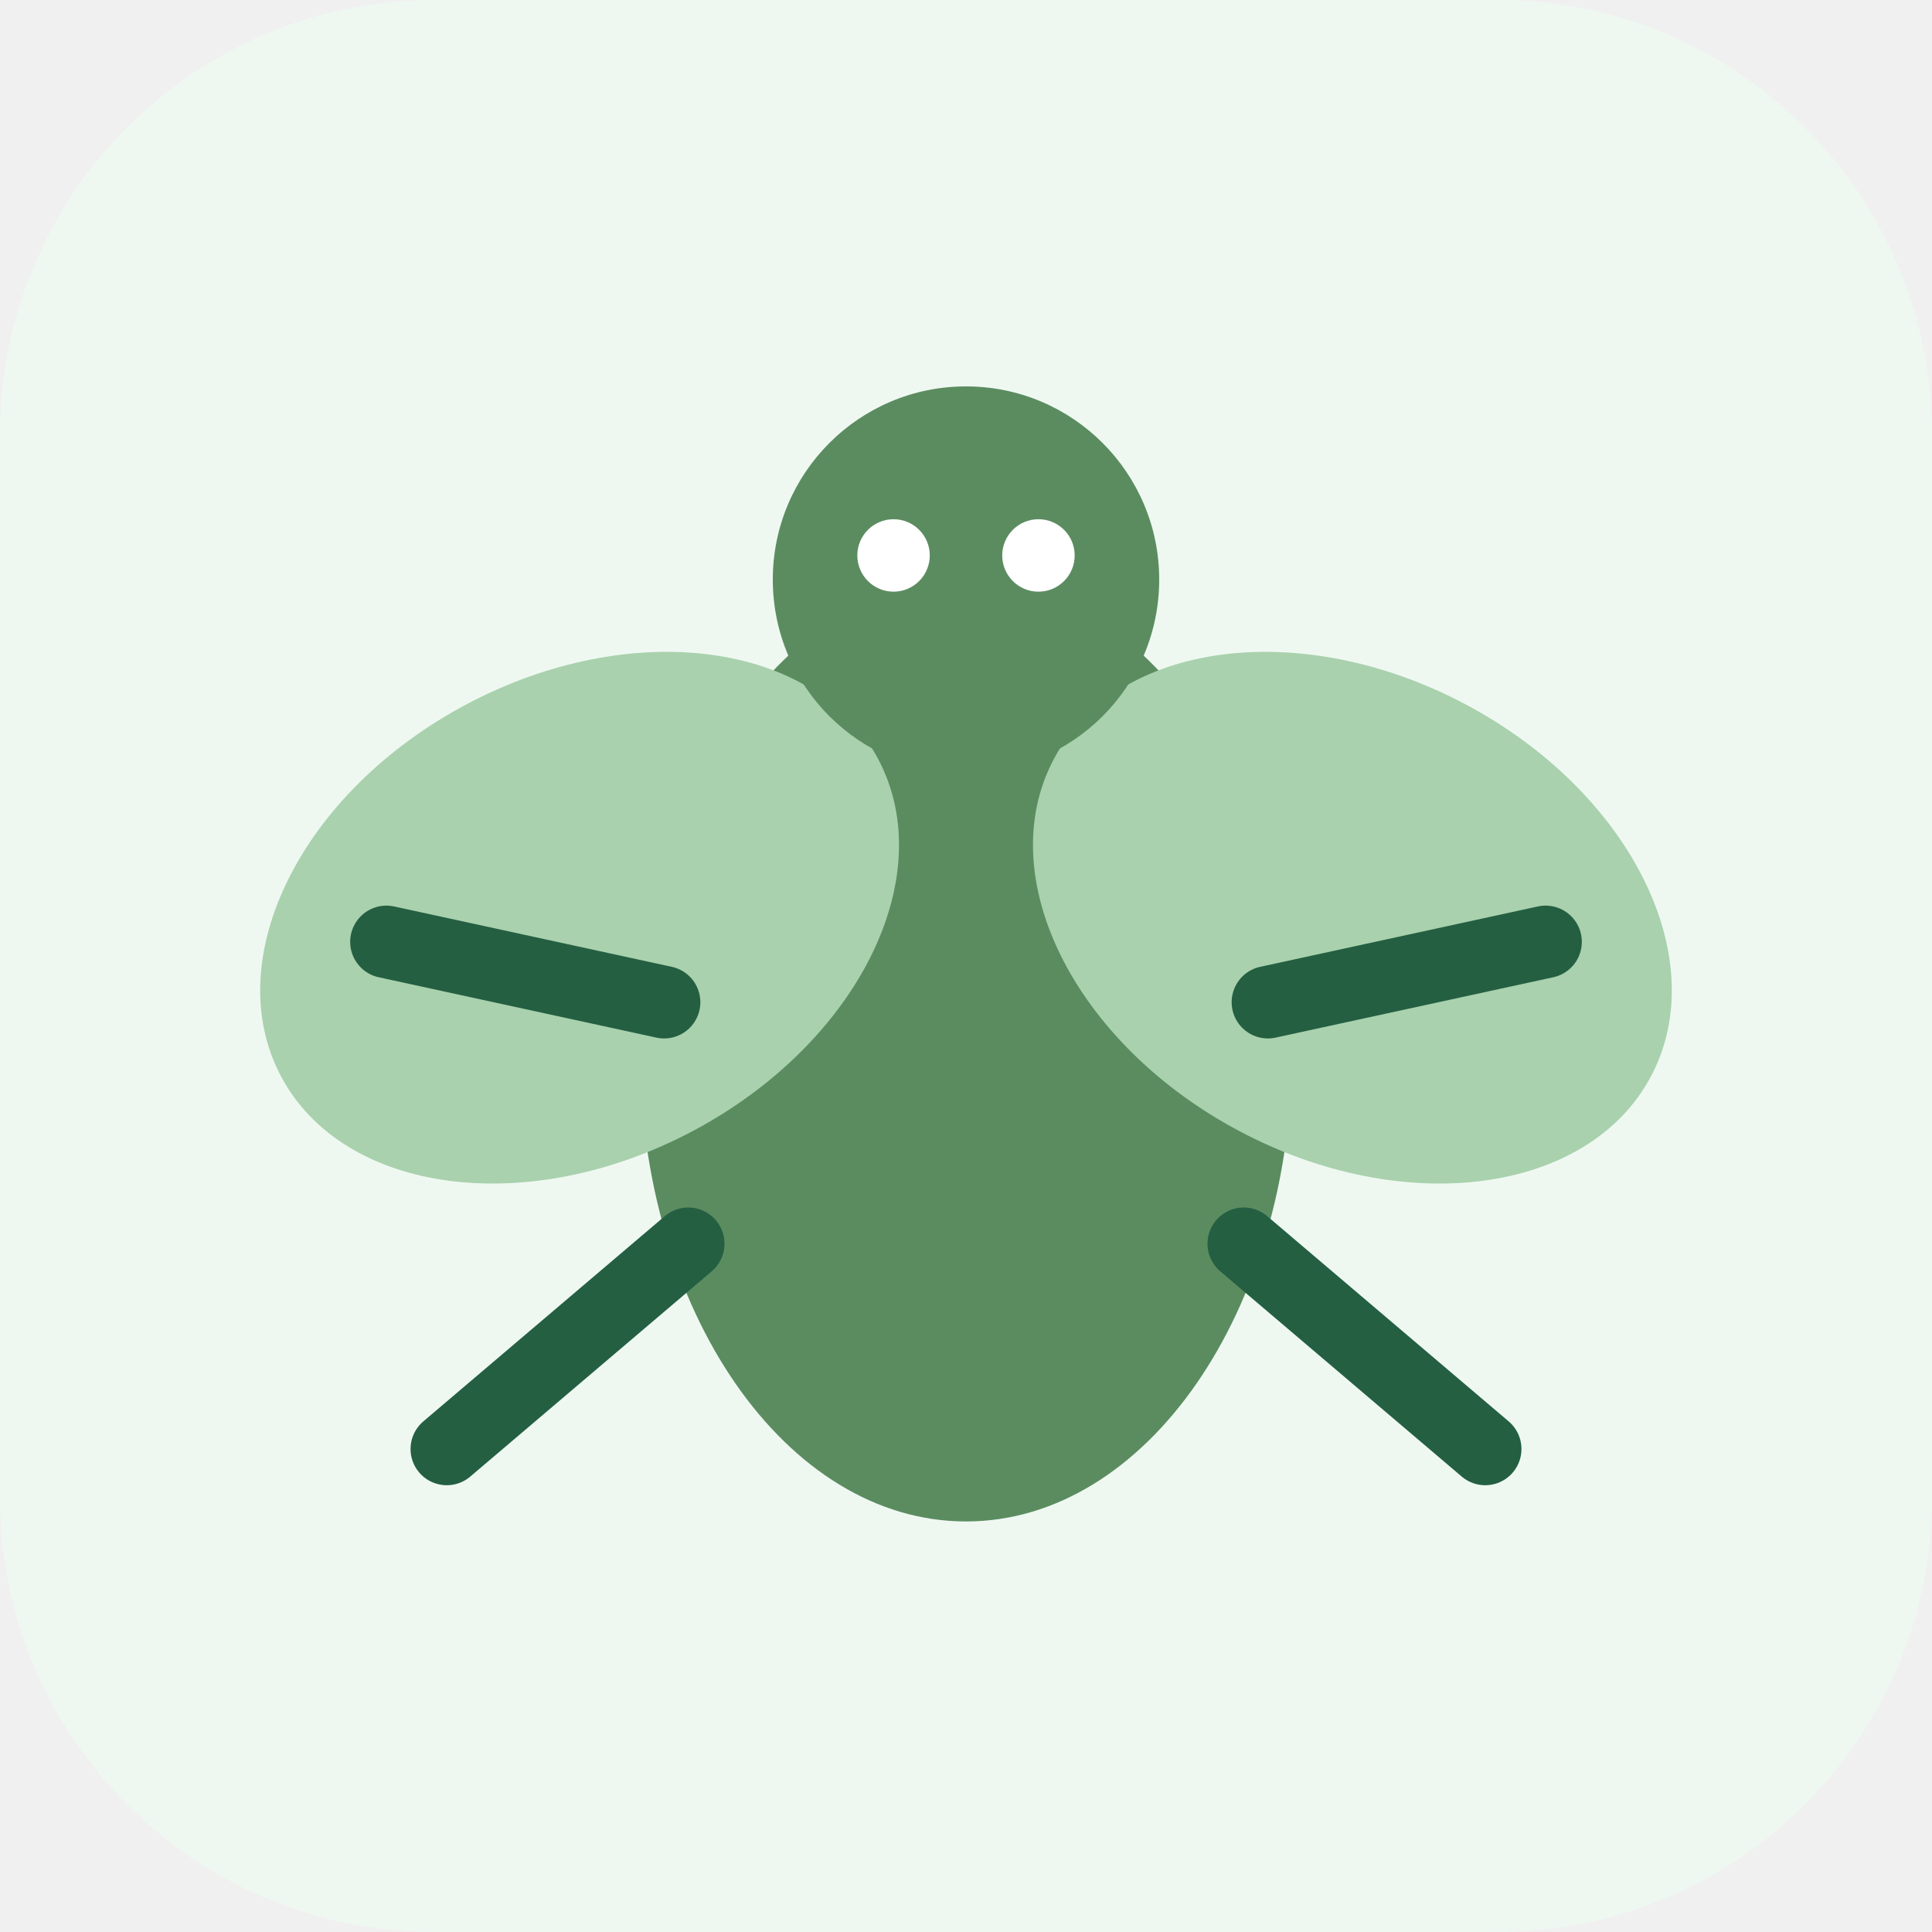
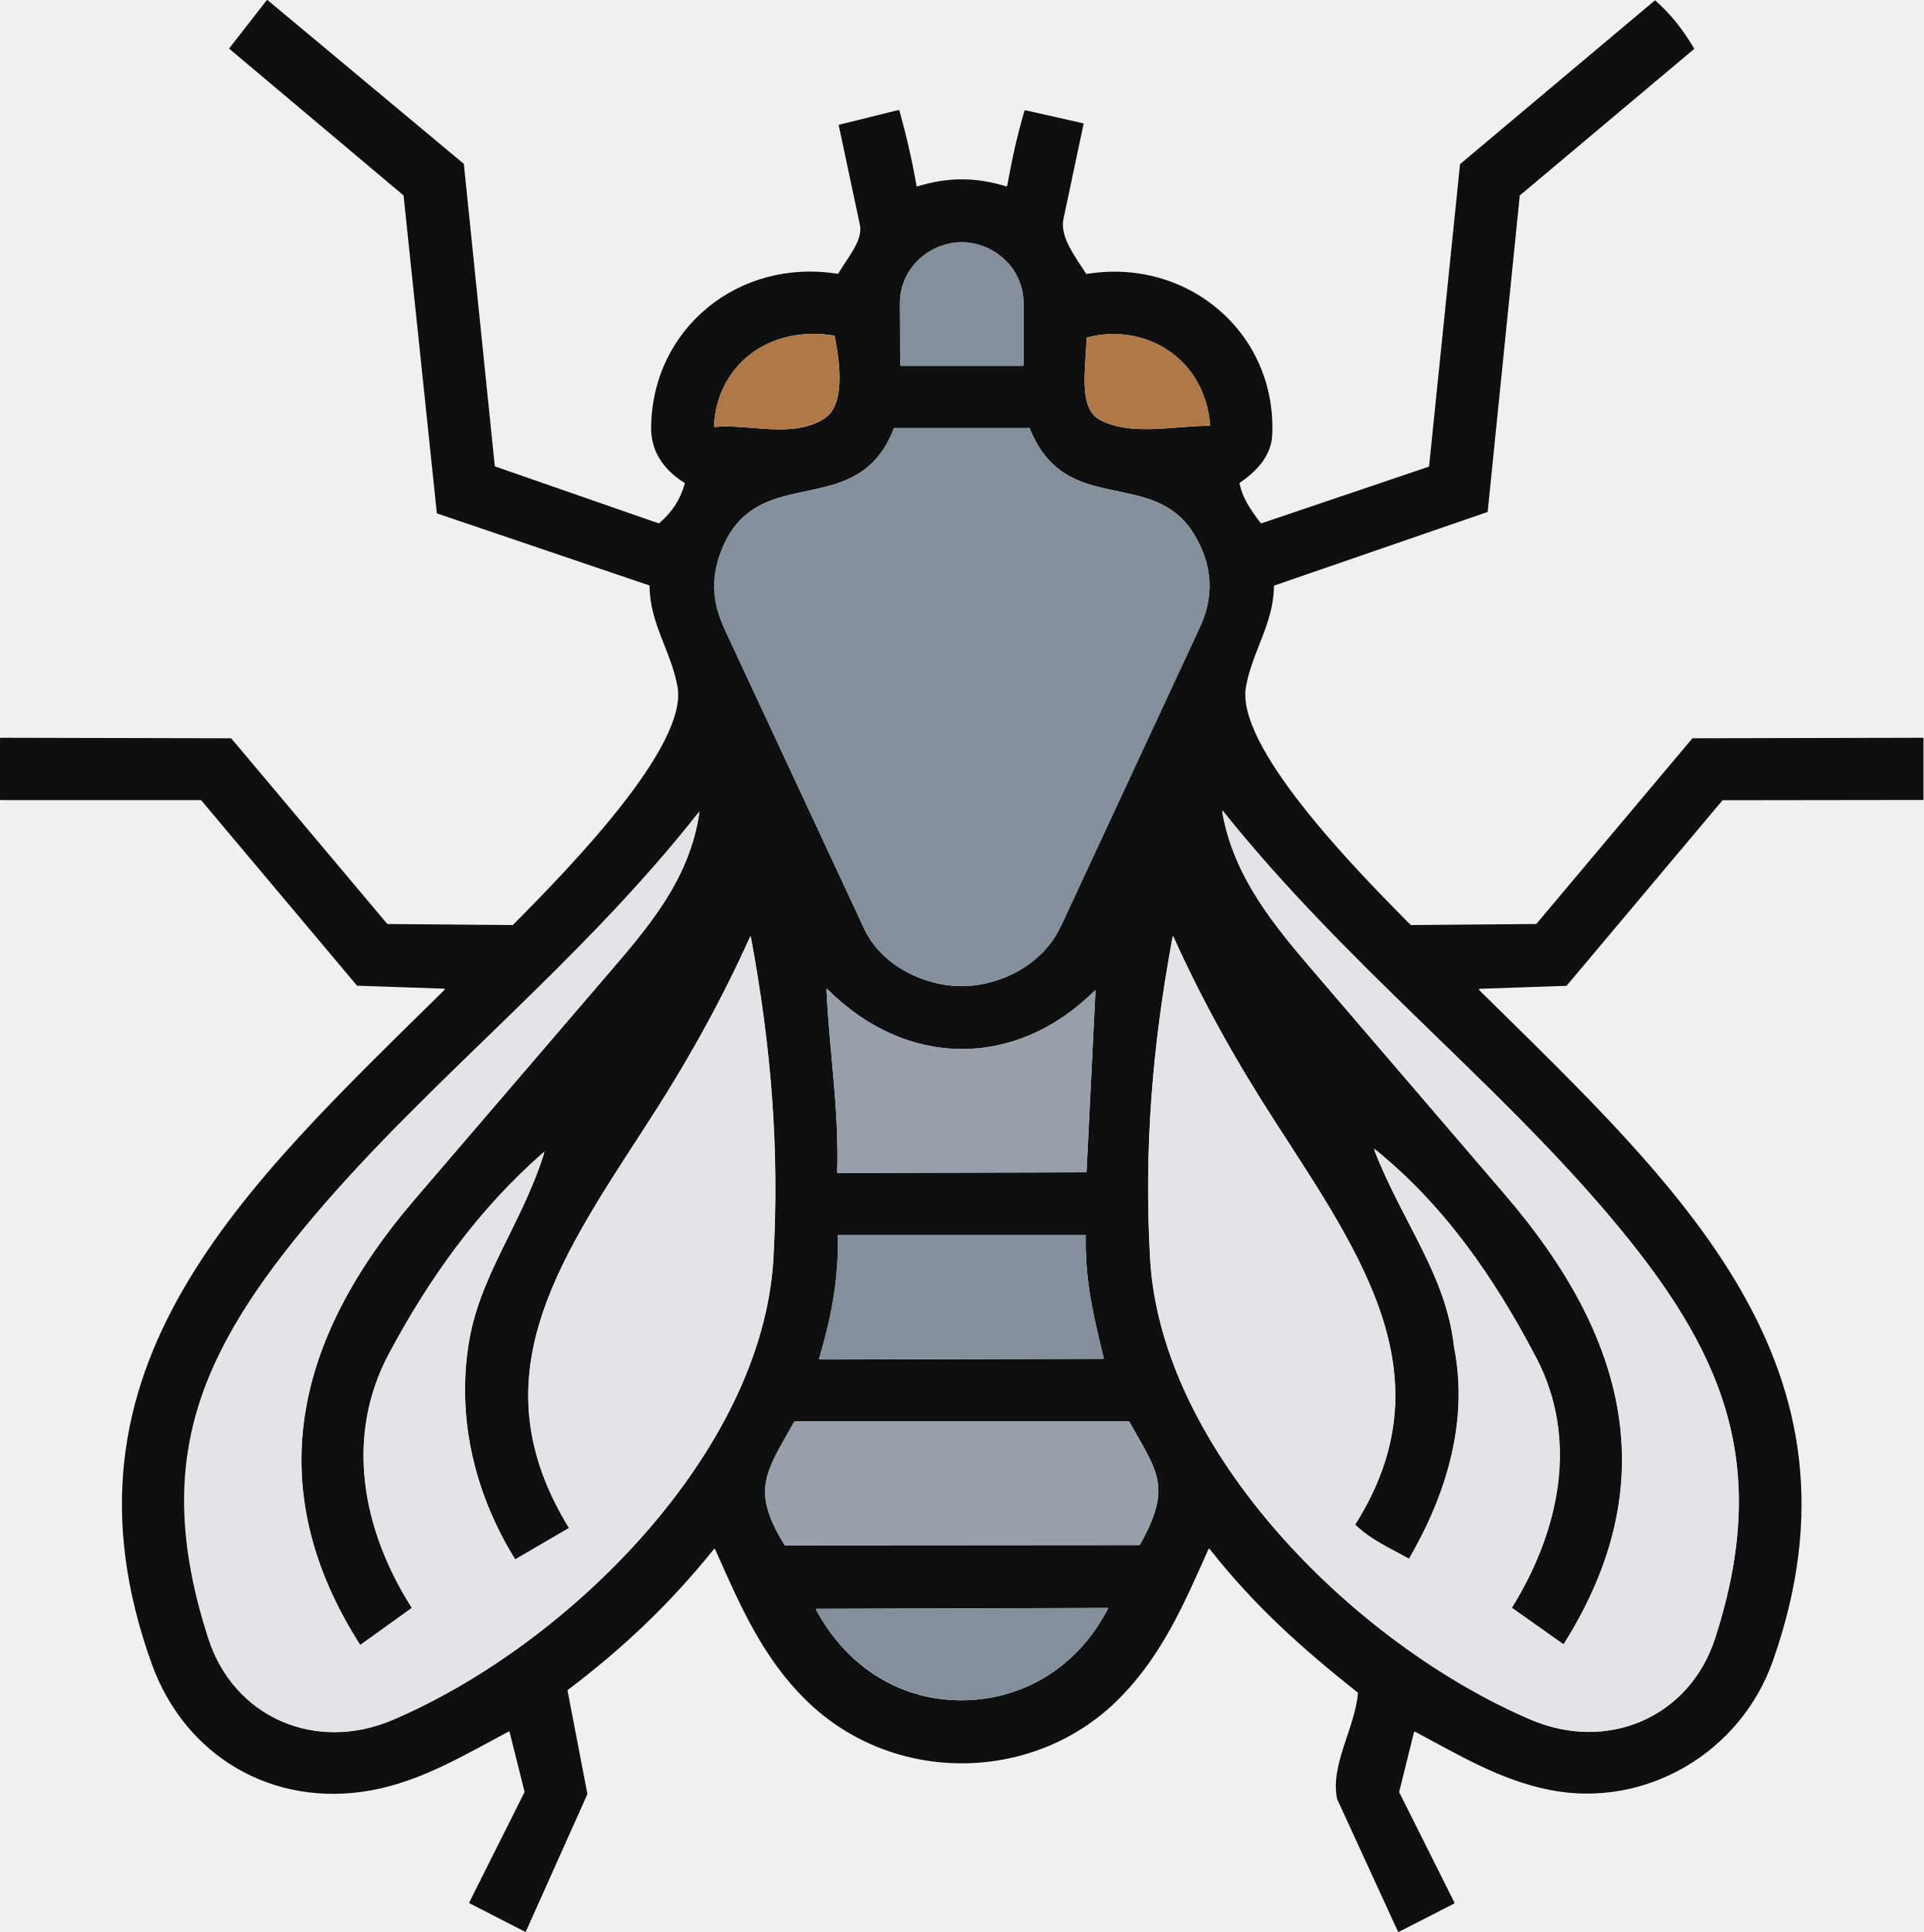
- <svg xmlns="http://www.w3.org/2000/svg" viewBox="0 0 160 160">
-   <rect width="160" height="160" rx="36" fill="#eef8f1" />
-   <g fill="#5b8c60">
-     <ellipse cx="80" cy="87" rx="27" ry="39" />
-     <ellipse cx="48" cy="76" rx="28" ry="20" transform="rotate(-28 48 76)" fill="#a9d1ad" />
-     <ellipse cx="112" cy="76" rx="28" ry="20" transform="rotate(28 112 76)" fill="#a9d1ad" />
-     <circle cx="80" cy="48" r="16" />
+ <svg xmlns="http://www.w3.org/2000/svg" id="Layer_2" data-name="Layer 2" viewBox="0 0 149.37 150">
+   <defs>
+     <style>
+       .cls-1 {
+         fill: #e2e4e8;
+       }
+ 
+       .cls-2 {
+         fill: #838f9a;
+       }
+ 
+       .cls-3 {
+         fill: #969faa;
+       }
+ 
+       .cls-4 {
+         fill: #af7846;
+       }
+ 
+       .cls-5 {
+         fill: #0e0f0f;
+       }
+     </style>
+   </defs>
+   <g id="Layer_1-2" data-name="Layer 1">
+     <g>
+       <path class="cls-5" d="M114.85,76.86c15.56,15.35,30.88,29.17,22.82,52.08-2.51,7.14-9.9,11.5-17.33,10.03-3.85-.76-7.09-2.73-10.46-4.52-.03-.02-.07,0-.08.03l-1.15,4.63s0,.03,0,.04l4.29,8.57s0,.06-.02.07l-4.3,2.2s-.06,0-.07-.03l-4.72-10.28s0,0,0-.01c-.56-2.6,1.37-5.47,1.62-8.21,0-.02,0-.04-.02-.05-4.19-3.33-7.93-6.61-11.5-11.15-.02-.03-.07-.03-.09.01-1.92,4.32-3.6,8.19-6.82,11.49-6.57,6.74-17.63,6.88-24.38.29-3.4-3.31-5.15-7.34-7.11-11.77-.02-.04-.06-.04-.09-.01-3.5,4.34-7.09,7.71-11.35,10.94-.02.01-.02.03-.02.05l1.54,8.01s0,.02,0,.03l-4.77,10.65s-.05.04-.07.03l-4.31-2.21s-.04-.04-.02-.07l4.29-8.56s0-.02,0-.04l-1.16-4.63s-.05-.05-.08-.03c-3.45,1.83-6.78,3.86-10.71,4.57-7.57,1.36-14.41-2.63-17-9.84-8.28-23,7.16-36.96,22.74-52.32.03-.03.01-.09-.04-.09l-6.73-.23s-.03,0-.04-.02l-12.08-14.37s-.02-.02-.04-.02H.05S0,62.09,0,62.06v-4.73s.03-.05.06-.05l17.87.04s.03,0,.04.02l12.09,14.38s.02.02.04.02l9.7.08s.03,0,.04-.02c4.7-4.73,13.58-13.92,12.77-18.48-.48-2.72-2.17-4.95-2.17-7.82,0-.02-.01-.04-.03-.05l-16.45-5.58s-.03-.02-.04-.04l-2.58-24.63s0-.03-.02-.04L17.82,3.8s-.03-.05,0-.07L20.71.02s.05-.03.08,0l15.21,12.69s.02.02.02.04l2.4,23.43s.02.04.04.04l12.68,4.41s.04,0,.05-.01c1.02-.88,1.64-1.84,1.98-3.07,0-.02,0-.05-.02-.06-1.6-1.01-2.61-2.42-2.59-4.32.09-7.7,6.83-13.14,14.48-11.91.02,0,.04,0,.05-.02.67-1.16,1.95-2.57,1.68-3.79l-1.64-7.71s.01-.06.04-.06l4.61-1.14s.06.01.06.04c.56,2.02.95,3.71,1.33,5.85,0,.03.04.05.07.04,2.4-.73,4.5-.73,6.9,0,.03,0,.06-.01.07-.04.38-2.12.76-3.84,1.34-5.83,0-.03.04-.04.06-.04l4.49,1.01s.05.03.04.06l-1.56,7.36c-.3,1.41.94,2.98,1.76,4.26.01.02.03.03.05.02,7.83-1.28,14.74,4.57,14.4,12.48-.07,1.65-1.21,2.84-2.52,3.73-.02.01-.03.04-.02.06.25,1.14.78,1.92,1.64,3.07.01.02.04.03.06.02l12.98-4.39s.03-.02.04-.04l2.4-23.43s0-.03.02-.04L128.48.05s.05-.02.07,0c1.14,1.02,2.06,2.13,2.99,3.7.01.02,0,.05-.01.07l-13.5,11.34s-.02.02-.02.04l-2.49,24.52s-.02.04-.04.04l-16.53,5.7s-.03.03-.03.05c0,2.84-1.69,5.09-2.17,7.81-.81,4.54,8.07,13.76,12.78,18.48.01.01.02.02.04.02l9.7-.08s.03,0,.04-.02l12.09-14.38s.02-.02.04-.02l17.87-.04s.05.02.05.05v4.73s-.02.05-.05.05l-15.53.02s-.03,0-.04.02l-12.08,14.37s-.02.02-.04.02l-6.73.23s-.07.06-.04.09ZM79.43,28.39s.05-.02.05-.05v-4.79c0-2.83-2.47-4.87-5.05-4.73-2.38.13-4.56,2.07-4.55,4.74l.02,4.79s.02.05.05.05h9.47ZM64.08,32.44c1.72-1.15.99-5.05.73-6.35,0-.02-.02-.04-.04-.04-5.13-.82-9.11,2.35-9.33,7.04,0,.03.03.06.06.06,2.68-.26,6.11.95,8.59-.7ZM93.97,32.99c-.48-5.48-5.38-7.92-9.56-6.78-.02,0-.04.03-.04.05-.04,2.2-.69,5.41,1.02,6.33,2.42,1.3,5.84.46,8.53.47.03,0,.06-.03.05-.06ZM82.38,71.91l10.81-23.25c1.14-2.46.93-4.92-.49-7.22-3.22-5.21-9.97-1.22-12.74-8.18,0-.02-.03-.03-.05-.03h-10.45s-.04.01-.05.03c-2.72,7.03-9.82,2.86-12.93,8.48-1.24,2.23-1.22,4.95-.14,7.27l10.76,23.09c1.39,2.98,4.91,4.56,7.84,4.46,2.74-.09,6.01-1.6,7.43-4.65ZM44.15,118.66l-4.1,2.39s-.06,0-.07-.02c-3-4.87-4.49-10.57-3.62-16.48.8-5.44,4.09-9.33,5.88-14.96.02-.05-.05-.1-.09-.06-5.13,4.52-8.86,9.84-11.93,15.56-3.43,6.41-2.14,13.59,1.74,19.72.01.02,0,.05-.01.07l-3.93,2.82s-.06.01-.08-.02c-7.71-12.12-5.11-23.62,4.24-34.53l14.73-17.17c3.21-3.74,6.58-7.49,7.38-12.78,0-.05-.06-.09-.1-.04-9.21,11.69-20.73,20.55-29.79,31.25s-12.63,19.18-8.22,32.82c1.97,6.1,8.31,8.87,14.31,6.31,13.69-5.84,28.72-20.84,29.56-35.83.47-8.36-.15-16.28-1.74-24.89,0-.05-.08-.06-.1-.01-2.35,5.2-5,9.9-8.15,14.74-6.95,10.69-12.93,19.58-5.9,31.05.02.03,0,.06-.02.07ZM99.06,87.16c-3.06-4.73-5.62-9.31-7.92-14.37-.02-.05-.09-.04-.1.01-1.6,8.6-2.2,16.52-1.74,24.88.83,14.98,15.87,29.98,29.56,35.83,6,2.56,12.34-.22,14.31-6.31,4.41-13.64.63-22.37-8.22-32.82-9.01-10.64-20.47-19.54-29.94-31.35-.03-.04-.11-.01-.1.04.89,5.05,4.08,8.85,7.26,12.55l14.73,17.17c9.37,10.92,12.42,22.31,4.54,34.82-.02.03-.05.03-.08.02l-3.94-2.78s-.03-.05-.01-.07c3.71-5.97,5.19-13,1.9-19.31s-7.13-11.85-12.49-16.19c-.04-.03-.11.01-.09.07,2.23,5.67,5.55,9.65,6.17,15.21,1.14,5.76-.56,11.39-3.47,16.42-.01.03-.05.03-.07.02-1.4-.8-2.82-1.38-4.11-2.6-.02-.02-.02-.05,0-.07,7.14-11.34.6-20.67-6.19-31.17ZM84.37,90.97l.69-13.98s-.05-.07-.09-.04c-6.07,6-14.51,6.04-20.7-.13-.03-.03-.09,0-.09.04.22,4.78.98,9.22.83,14.16,0,.03.02.05.05.05l19.26-.05s.05-.02.05-.05ZM85.7,105.43c-.92-3.73-1.45-6.28-1.39-9.5,0-.03-.02-.05-.05-.05h-19.15s-.05.03-.05.06c.07,3.38-.49,6.27-1.45,9.54,0,.03.02.07.05.07l22-.05s.06-.03.05-.07ZM88.52,119.93c2.51-4.5,1.38-5.6-.82-9.54,0-.02-.03-.03-.05-.03h-25.93s-.04.01-.05.03c-2.26,3.98-3.34,5.34-.75,9.56,0,.02.03.03.05.03l27.51-.02s.04-.01.05-.03ZM85.98,124.84l-22.56.07s-.07.05-.05.08c2.49,4.62,6.82,7.13,11.55,7.02s8.83-2.7,11.1-7.09c.02-.04,0-.08-.05-.08Z" />
+       <path class="cls-1" d="M99.06,87.16c6.8,10.51,13.35,19.85,6.17,31.21,1.31,1.26,2.76,1.84,4.19,2.66,2.93-5.04,4.64-10.69,3.5-16.47-.63-5.62-4.01-9.62-6.24-15.4,5.44,4.35,9.46,10.2,12.65,16.32s1.8,13.37-1.93,19.35l4.02,2.85c7.92-12.53,4.88-23.94-4.51-34.87l-14.73-17.17c-3.22-3.75-6.46-7.61-7.29-12.76,9.49,11.89,21.01,20.82,30.07,31.51,8.85,10.45,12.63,19.18,8.22,32.82-1.97,6.09-8.31,8.87-14.31,6.31-13.69-5.85-28.73-20.85-29.56-35.83-.47-8.42.15-16.38,1.77-25.05,2.31,5.13,4.9,9.75,7.99,14.53Z" />
+       <path class="cls-1" d="M44.2,118.63c-7.07-11.5-1.08-20.4,5.87-31.1,3.18-4.89,5.85-9.63,8.22-14.89,1.62,8.67,2.24,16.64,1.77,25.05-.84,14.99-15.87,29.99-29.56,35.83-6,2.56-12.33-.21-14.31-6.31-4.42-13.64-.62-22.38,8.22-32.82s20.68-19.64,29.91-31.41c-.75,5.4-4.16,9.2-7.41,12.99l-14.73,17.17c-9.37,10.93-11.96,22.43-4.21,34.57l4.01-2.88c-3.9-6.13-5.21-13.34-1.77-19.76,3.09-5.78,6.87-11.14,12.08-15.69-1.78,5.74-5.13,9.65-5.94,15.16-.87,5.93.63,11.65,3.65,16.53l4.19-2.44Z" />
+       <path class="cls-2" d="M82.38,71.91c-1.42,3.05-4.69,4.55-7.43,4.65-2.93.1-6.45-1.48-7.84-4.46l-10.93-23.43c-1.08-2.32-.96-4.58.25-6.83,3.09-5.76,10.27-1.49,12.99-8.6h10.52c2.77,7.01,9.54,2.99,12.76,8.21,1.42,2.29,1.63,4.76.49,7.22l-10.81,23.25Z" />
+       <path class="cls-3" d="M88.5,119.96l-27.57.02c-2.62-4.25-1.53-5.6.75-9.61h26c2.21,3.97,3.36,5.06.82,9.6Z" />
+       <path class="cls-3" d="M84.37,91.02l-19.36.05c.15-5.01-.63-9.5-.84-14.35,6.24,6.3,14.78,6.26,20.9.13l-.7,14.17Z" />
+       <path class="cls-2" d="M85.72,105.49l-22.14.05c.98-3.32,1.55-6.24,1.47-9.67h19.26c-.06,3.26.47,5.83,1.41,9.61Z" />
+       <path class="cls-2" d="M86.07,124.84c-2.26,4.44-6.46,7.07-11.14,7.17s-9.11-2.43-11.6-7.1l22.74-.07Z" />
+       <path class="cls-2" d="M79.49,28.39h-9.58s-.02-4.84-.02-4.84c-.01-2.67,2.17-4.61,4.55-4.74,2.57-.14,5.04,1.9,5.04,4.73v4.85Z" />
+       <path class="cls-4" d="M64.08,32.44c-2.49,1.67-5.96.43-8.65.71.19-4.73,4.2-7.94,9.37-7.09.25,1.27,1.01,5.22-.72,6.38Z" />
+       <path class="cls-4" d="M93.97,33.05c-2.69-.02-6.15.85-8.58-.47-1.71-.92-1.05-4.16-1.01-6.37,4.2-1.17,9.15,1.29,9.6,6.83Z" />
+     </g>
  </g>
-   <g fill="none" stroke="#245f42" stroke-width="6" stroke-linecap="round">
-     <path d="M57 103 37 120M103 103l20 17M55 83l-23-5M105 83l23-5" />
-   </g>
-   <circle cx="74" cy="46" r="3" fill="#fff" />
-   <circle cx="86" cy="46" r="3" fill="#fff" />
</svg>
